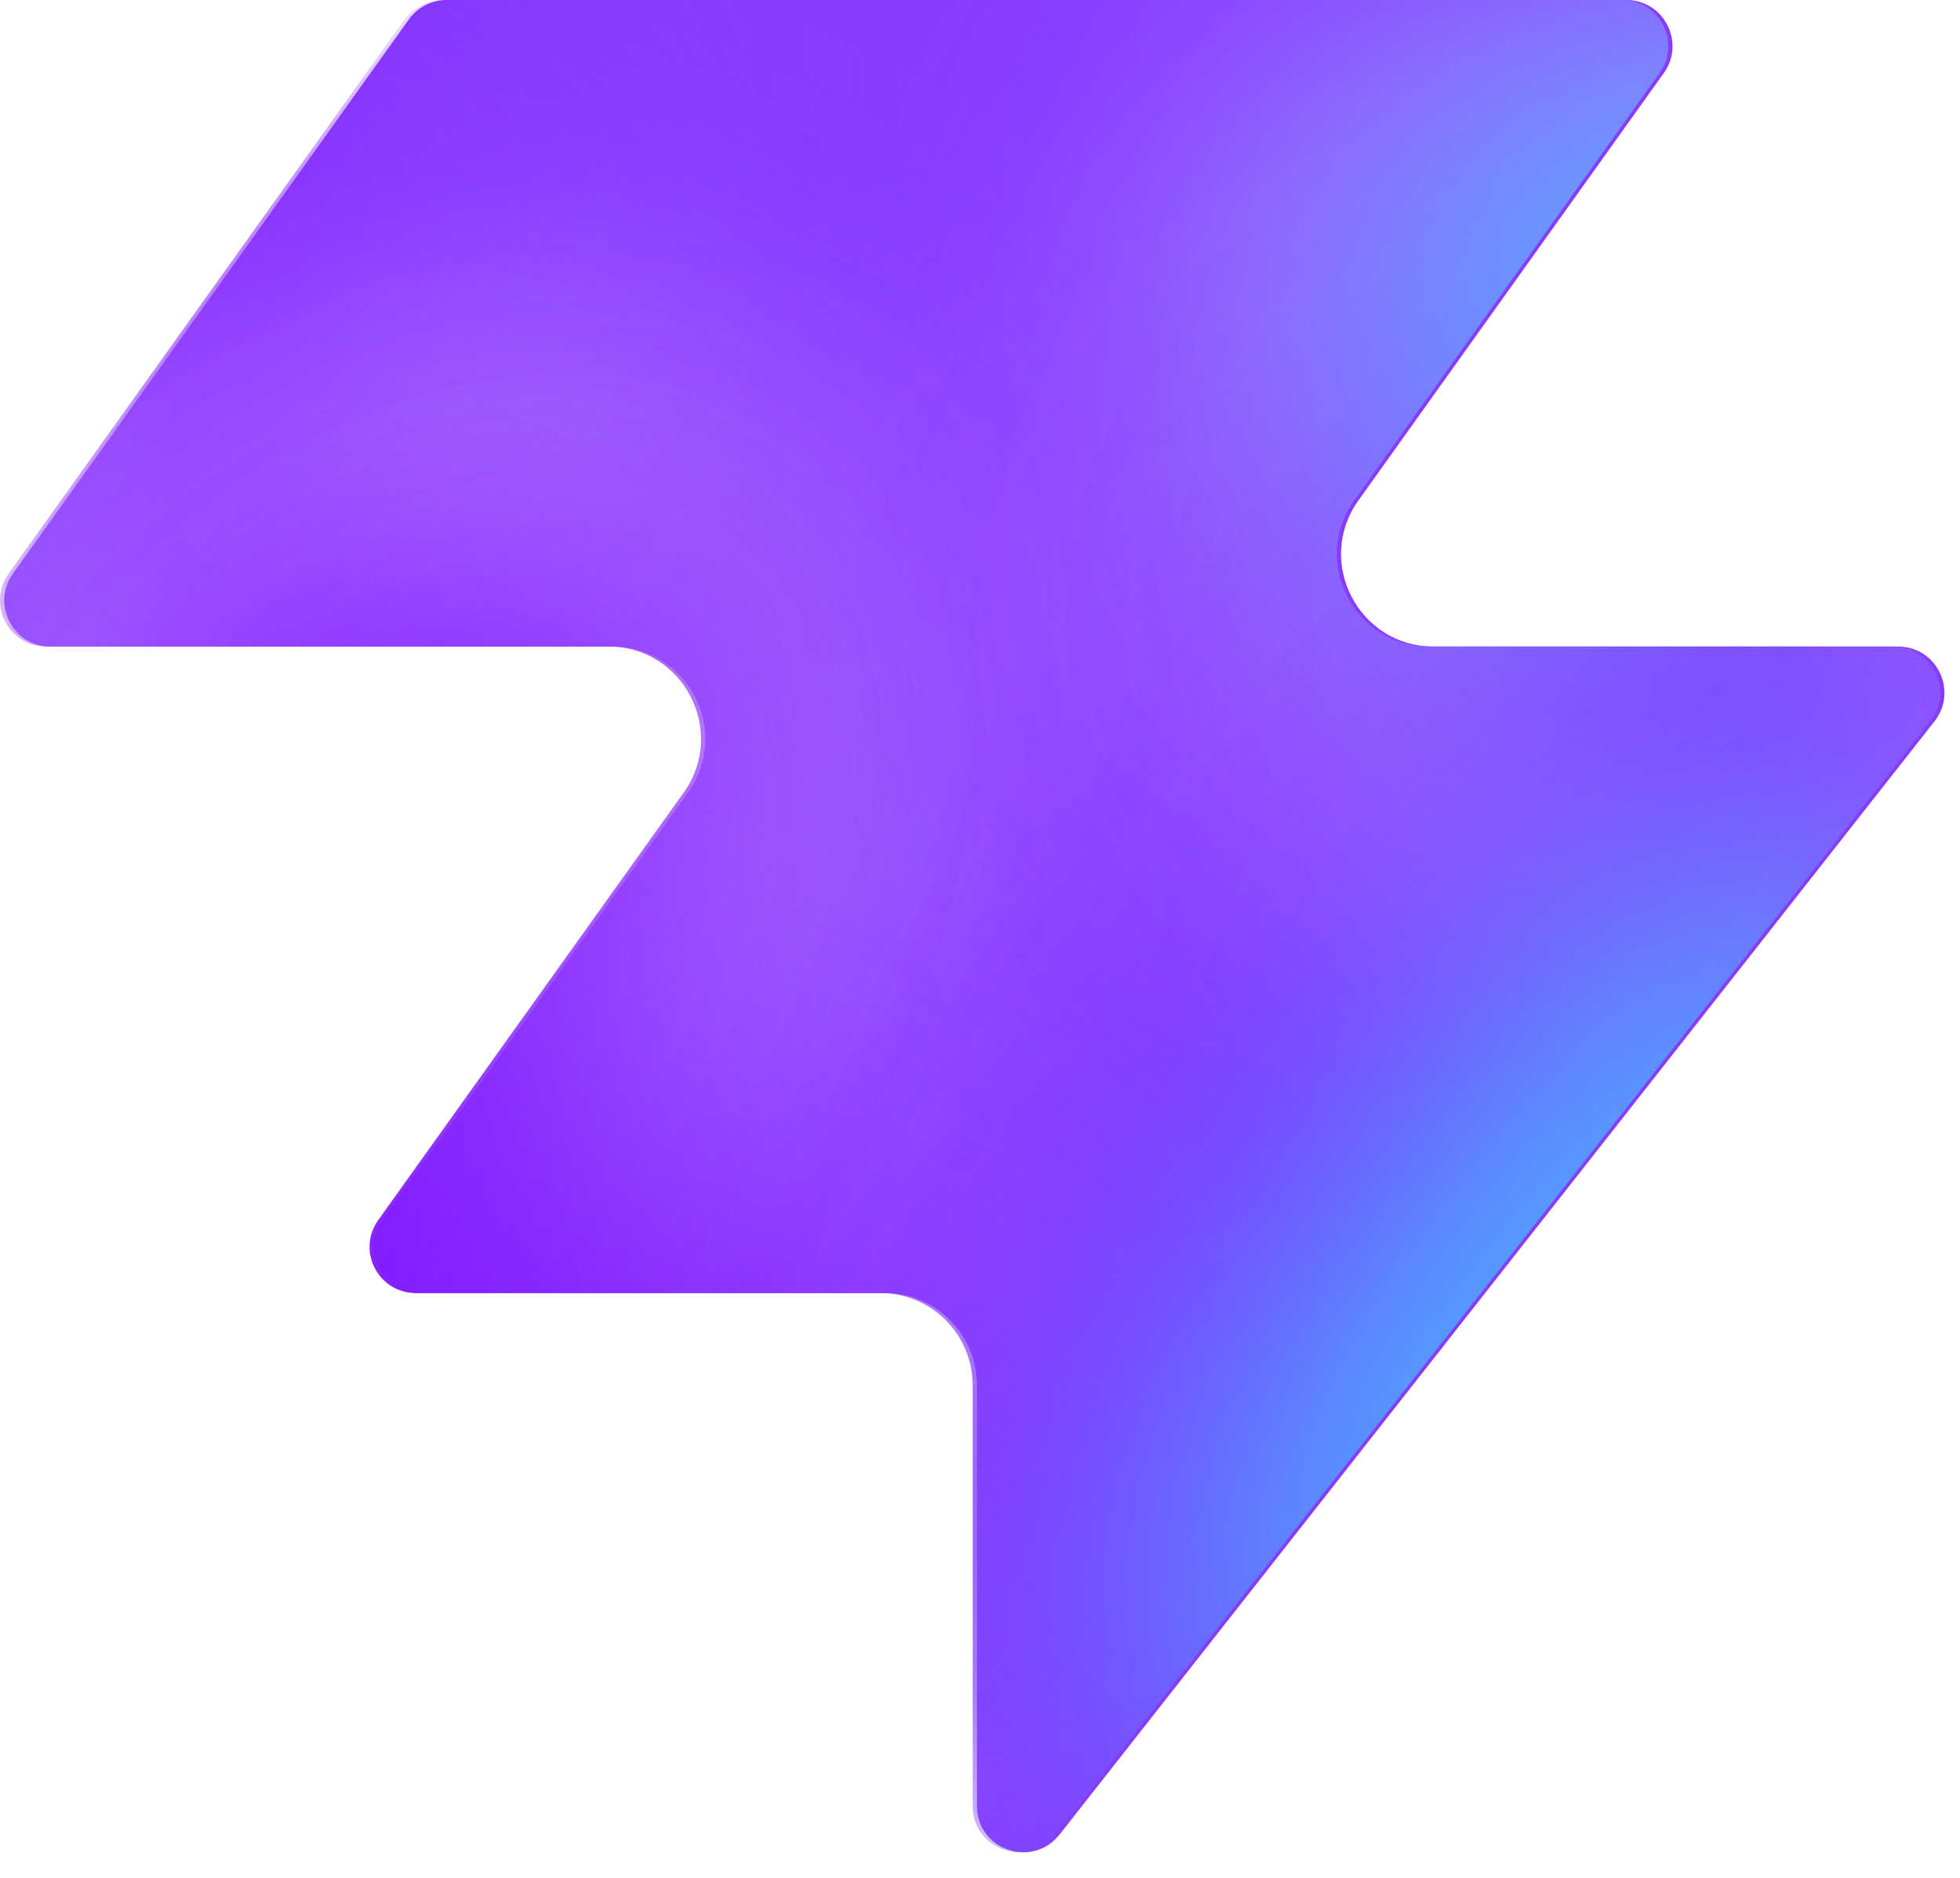
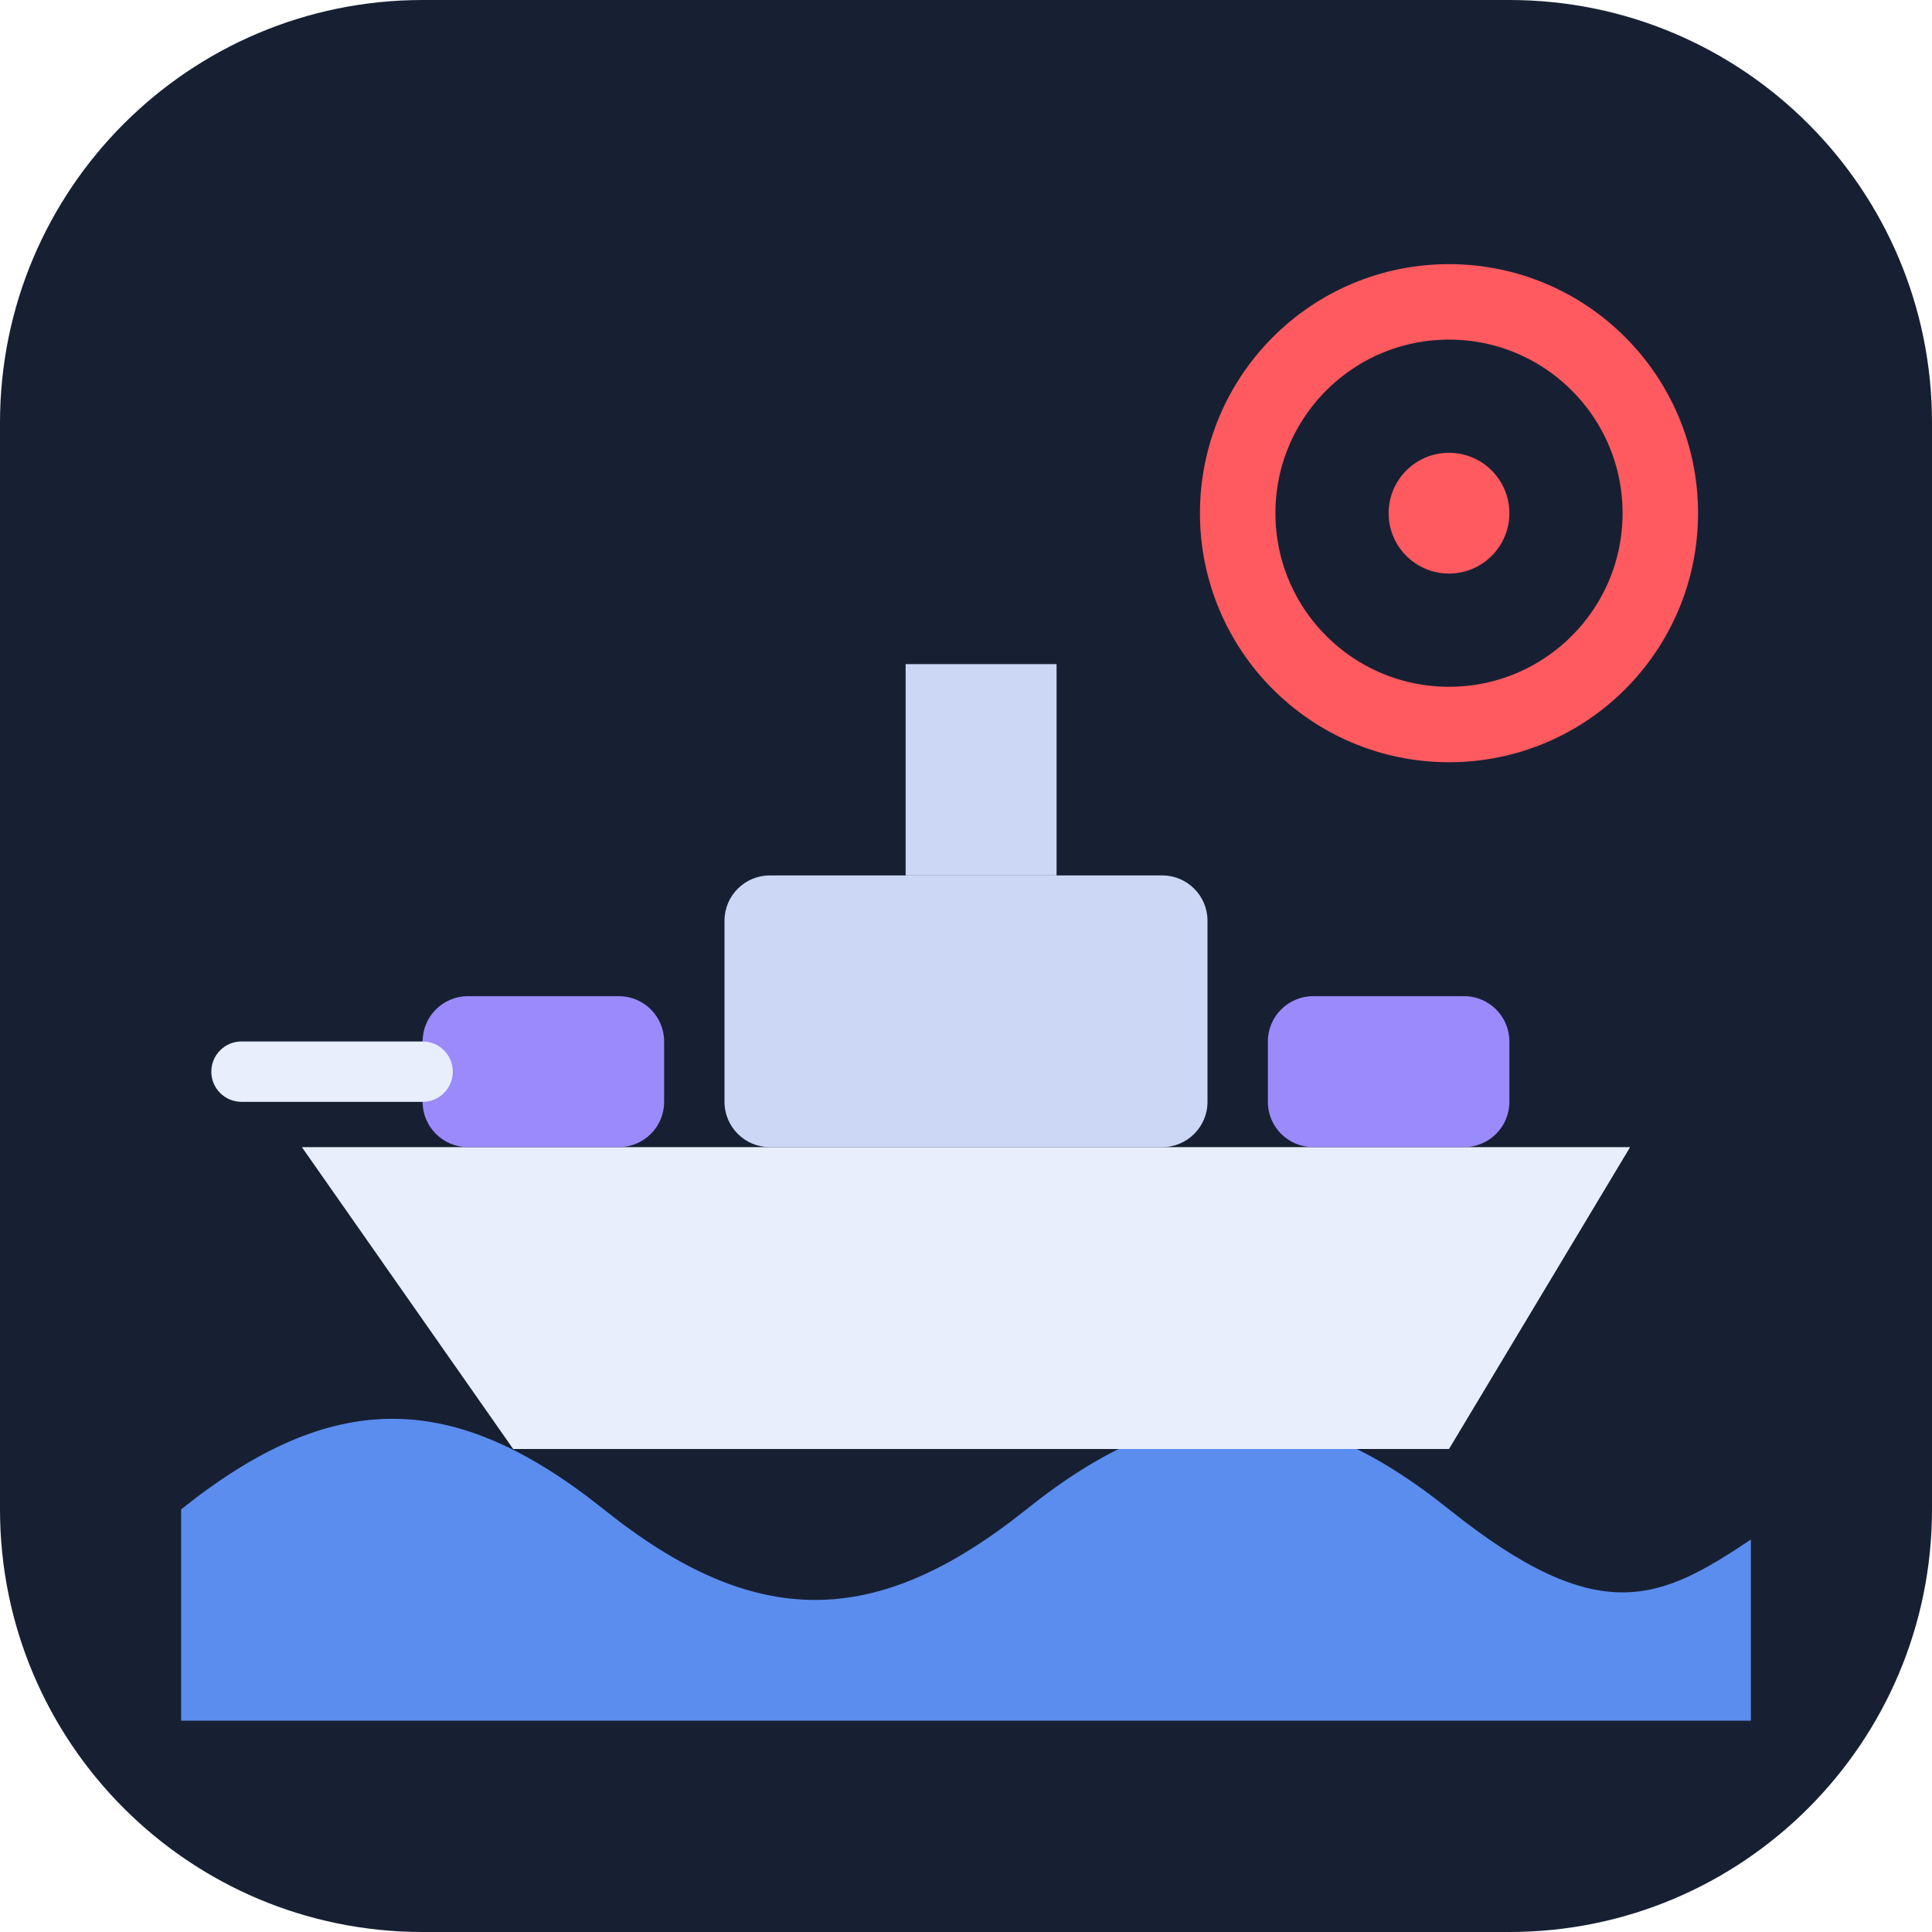
- <svg xmlns="http://www.w3.org/2000/svg" width="48" height="46" fill="none" viewBox="0 0 48 46">
-   <path fill="#863bff" d="M25.946 44.938c-.664.845-2.021.375-2.021-.698V33.937a2.26 2.26 0 0 0-2.262-2.262H10.287c-.92 0-1.456-1.04-.92-1.788l7.48-10.471c1.07-1.497 0-3.578-1.842-3.578H1.237c-.92 0-1.456-1.04-.92-1.788L10.013.474c.214-.297.556-.474.92-.474h28.894c.92 0 1.456 1.04.92 1.788l-7.48 10.471c-1.07 1.498 0 3.579 1.842 3.579h11.377c.943 0 1.473 1.088.89 1.83L25.947 44.94z" style="fill:#863bff;fill:color(display-p3 .525 .23 1);fill-opacity:1" />
-   <mask id="a" width="48" height="46" x="0" y="0" maskUnits="userSpaceOnUse" style="mask-type:alpha">
-     <path fill="#000" d="M25.842 44.938c-.664.844-2.021.375-2.021-.698V33.937a2.26 2.26 0 0 0-2.262-2.262H10.183c-.92 0-1.456-1.04-.92-1.788l7.48-10.471c1.07-1.498 0-3.579-1.842-3.579H1.133c-.92 0-1.456-1.04-.92-1.787L9.91.473c.214-.297.556-.474.92-.474h28.894c.92 0 1.456 1.04.92 1.788l-7.48 10.471c-1.07 1.498 0 3.578 1.842 3.578h11.377c.943 0 1.473 1.088.89 1.832L25.843 44.94z" style="fill:#000;fill-opacity:1" />
-   </mask>
-   <g mask="url(#a)">
-     <g filter="url(#b)">
-       <ellipse cx="5.508" cy="14.704" fill="#ede6ff" rx="5.508" ry="14.704" style="fill:#ede6ff;fill:color(display-p3 .927 .903 1);fill-opacity:1" transform="matrix(.00324 1 1 -.00324 -4.47 31.516)" />
-     </g>
-     <g filter="url(#c)">
-       <ellipse cx="10.399" cy="29.851" fill="#ede6ff" rx="10.399" ry="29.851" style="fill:#ede6ff;fill:color(display-p3 .927 .903 1);fill-opacity:1" transform="matrix(.00324 1 1 -.00324 -39.328 7.883)" />
-     </g>
-     <g filter="url(#d)">
-       <ellipse cx="5.508" cy="30.487" fill="#7e14ff" rx="5.508" ry="30.487" style="fill:#7e14ff;fill:color(display-p3 .492 .077 1);fill-opacity:1" transform="rotate(89.814 -25.913 -14.639)scale(1 -1)" />
-     </g>
-     <g filter="url(#e)">
-       <ellipse cx="5.508" cy="30.599" fill="#7e14ff" rx="5.508" ry="30.599" style="fill:#7e14ff;fill:color(display-p3 .492 .077 1);fill-opacity:1" transform="rotate(89.814 -32.644 -3.334)scale(1 -1)" />
-     </g>
-     <g filter="url(#f)">
-       <ellipse cx="5.508" cy="30.599" fill="#7e14ff" rx="5.508" ry="30.599" style="fill:#7e14ff;fill:color(display-p3 .492 .077 1);fill-opacity:1" transform="matrix(.00324 1 1 -.00324 -34.34 30.47)" />
-     </g>
-     <g filter="url(#g)">
-       <ellipse cx="14.072" cy="22.078" fill="#ede6ff" rx="14.072" ry="22.078" style="fill:#ede6ff;fill:color(display-p3 .927 .903 1);fill-opacity:1" transform="rotate(93.35 24.506 48.493)scale(-1 1)" />
-     </g>
-     <g filter="url(#h)">
-       <ellipse cx="3.47" cy="21.501" fill="#7e14ff" rx="3.47" ry="21.501" style="fill:#7e14ff;fill:color(display-p3 .492 .077 1);fill-opacity:1" transform="rotate(89.009 28.708 47.59)scale(-1 1)" />
-     </g>
-     <g filter="url(#i)">
-       <ellipse cx="3.47" cy="21.501" fill="#7e14ff" rx="3.47" ry="21.501" style="fill:#7e14ff;fill:color(display-p3 .492 .077 1);fill-opacity:1" transform="rotate(89.009 28.708 47.59)scale(-1 1)" />
-     </g>
-     <g filter="url(#j)">
-       <ellipse cx=".387" cy="8.972" fill="#7e14ff" rx="4.407" ry="29.108" style="fill:#7e14ff;fill:color(display-p3 .492 .077 1);fill-opacity:1" transform="rotate(39.51 .387 8.972)" />
-     </g>
-     <g filter="url(#k)">
-       <ellipse cx="47.523" cy="-6.092" fill="#7e14ff" rx="4.407" ry="29.108" style="fill:#7e14ff;fill:color(display-p3 .492 .077 1);fill-opacity:1" transform="rotate(37.892 47.523 -6.092)" />
-     </g>
-     <g filter="url(#l)">
-       <ellipse cx="41.412" cy="6.333" fill="#47bfff" rx="5.971" ry="9.665" style="fill:#47bfff;fill:color(display-p3 .28 .748 1);fill-opacity:1" transform="rotate(37.892 41.412 6.333)" />
-     </g>
-     <g filter="url(#m)">
-       <ellipse cx="-1.879" cy="38.332" fill="#7e14ff" rx="4.407" ry="29.108" style="fill:#7e14ff;fill:color(display-p3 .492 .077 1);fill-opacity:1" transform="rotate(37.892 -1.88 38.332)" />
-     </g>
-     <g filter="url(#n)">
-       <ellipse cx="-1.879" cy="38.332" fill="#7e14ff" rx="4.407" ry="29.108" style="fill:#7e14ff;fill:color(display-p3 .492 .077 1);fill-opacity:1" transform="rotate(37.892 -1.88 38.332)" />
-     </g>
-     <g filter="url(#o)">
-       <ellipse cx="35.651" cy="29.907" fill="#7e14ff" rx="4.407" ry="29.108" style="fill:#7e14ff;fill:color(display-p3 .492 .077 1);fill-opacity:1" transform="rotate(37.892 35.651 29.907)" />
-     </g>
-     <g filter="url(#p)">
-       <ellipse cx="38.418" cy="32.4" fill="#47bfff" rx="5.971" ry="15.297" style="fill:#47bfff;fill:color(display-p3 .28 .748 1);fill-opacity:1" transform="rotate(37.892 38.418 32.4)" />
-     </g>
-   </g>
-   <defs>
-     <filter id="b" width="60.045" height="41.654" x="-19.77" y="16.149" color-interpolation-filters="sRGB" filterUnits="userSpaceOnUse">
-       <feFlood flood-opacity="0" result="BackgroundImageFix" />
-       <feBlend in="SourceGraphic" in2="BackgroundImageFix" result="shape" />
-       <feGaussianBlur result="effect1_foregroundBlur_2002_17158" stdDeviation="7.659" />
-     </filter>
-     <filter id="c" width="90.34" height="51.437" x="-54.613" y="-7.533" color-interpolation-filters="sRGB" filterUnits="userSpaceOnUse">
-       <feFlood flood-opacity="0" result="BackgroundImageFix" />
-       <feBlend in="SourceGraphic" in2="BackgroundImageFix" result="shape" />
-       <feGaussianBlur result="effect1_foregroundBlur_2002_17158" stdDeviation="7.659" />
-     </filter>
-     <filter id="d" width="79.355" height="29.4" x="-49.64" y="2.03" color-interpolation-filters="sRGB" filterUnits="userSpaceOnUse">
-       <feFlood flood-opacity="0" result="BackgroundImageFix" />
-       <feBlend in="SourceGraphic" in2="BackgroundImageFix" result="shape" />
-       <feGaussianBlur result="effect1_foregroundBlur_2002_17158" stdDeviation="4.596" />
-     </filter>
-     <filter id="e" width="79.579" height="29.4" x="-45.045" y="20.029" color-interpolation-filters="sRGB" filterUnits="userSpaceOnUse">
-       <feFlood flood-opacity="0" result="BackgroundImageFix" />
-       <feBlend in="SourceGraphic" in2="BackgroundImageFix" result="shape" />
-       <feGaussianBlur result="effect1_foregroundBlur_2002_17158" stdDeviation="4.596" />
-     </filter>
-     <filter id="f" width="79.579" height="29.4" x="-43.513" y="21.178" color-interpolation-filters="sRGB" filterUnits="userSpaceOnUse">
-       <feFlood flood-opacity="0" result="BackgroundImageFix" />
-       <feBlend in="SourceGraphic" in2="BackgroundImageFix" result="shape" />
-       <feGaussianBlur result="effect1_foregroundBlur_2002_17158" stdDeviation="4.596" />
-     </filter>
-     <filter id="g" width="74.749" height="58.852" x="15.756" y="-17.901" color-interpolation-filters="sRGB" filterUnits="userSpaceOnUse">
-       <feFlood flood-opacity="0" result="BackgroundImageFix" />
-       <feBlend in="SourceGraphic" in2="BackgroundImageFix" result="shape" />
-       <feGaussianBlur result="effect1_foregroundBlur_2002_17158" stdDeviation="7.659" />
-     </filter>
-     <filter id="h" width="61.377" height="25.362" x="23.548" y="2.284" color-interpolation-filters="sRGB" filterUnits="userSpaceOnUse">
-       <feFlood flood-opacity="0" result="BackgroundImageFix" />
-       <feBlend in="SourceGraphic" in2="BackgroundImageFix" result="shape" />
-       <feGaussianBlur result="effect1_foregroundBlur_2002_17158" stdDeviation="4.596" />
-     </filter>
-     <filter id="i" width="61.377" height="25.362" x="23.548" y="2.284" color-interpolation-filters="sRGB" filterUnits="userSpaceOnUse">
-       <feFlood flood-opacity="0" result="BackgroundImageFix" />
-       <feBlend in="SourceGraphic" in2="BackgroundImageFix" result="shape" />
-       <feGaussianBlur result="effect1_foregroundBlur_2002_17158" stdDeviation="4.596" />
-     </filter>
-     <filter id="j" width="56.045" height="63.649" x="-27.636" y="-22.853" color-interpolation-filters="sRGB" filterUnits="userSpaceOnUse">
-       <feFlood flood-opacity="0" result="BackgroundImageFix" />
-       <feBlend in="SourceGraphic" in2="BackgroundImageFix" result="shape" />
-       <feGaussianBlur result="effect1_foregroundBlur_2002_17158" stdDeviation="4.596" />
-     </filter>
-     <filter id="k" width="54.814" height="64.646" x="20.116" y="-38.415" color-interpolation-filters="sRGB" filterUnits="userSpaceOnUse">
-       <feFlood flood-opacity="0" result="BackgroundImageFix" />
-       <feBlend in="SourceGraphic" in2="BackgroundImageFix" result="shape" />
-       <feGaussianBlur result="effect1_foregroundBlur_2002_17158" stdDeviation="4.596" />
-     </filter>
-     <filter id="l" width="33.541" height="35.313" x="24.641" y="-11.323" color-interpolation-filters="sRGB" filterUnits="userSpaceOnUse">
-       <feFlood flood-opacity="0" result="BackgroundImageFix" />
-       <feBlend in="SourceGraphic" in2="BackgroundImageFix" result="shape" />
-       <feGaussianBlur result="effect1_foregroundBlur_2002_17158" stdDeviation="4.596" />
-     </filter>
-     <filter id="m" width="54.814" height="64.646" x="-29.286" y="6.009" color-interpolation-filters="sRGB" filterUnits="userSpaceOnUse">
-       <feFlood flood-opacity="0" result="BackgroundImageFix" />
-       <feBlend in="SourceGraphic" in2="BackgroundImageFix" result="shape" />
-       <feGaussianBlur result="effect1_foregroundBlur_2002_17158" stdDeviation="4.596" />
-     </filter>
-     <filter id="n" width="54.814" height="64.646" x="-29.286" y="6.009" color-interpolation-filters="sRGB" filterUnits="userSpaceOnUse">
-       <feFlood flood-opacity="0" result="BackgroundImageFix" />
-       <feBlend in="SourceGraphic" in2="BackgroundImageFix" result="shape" />
-       <feGaussianBlur result="effect1_foregroundBlur_2002_17158" stdDeviation="4.596" />
-     </filter>
-     <filter id="o" width="54.814" height="64.646" x="8.244" y="-2.416" color-interpolation-filters="sRGB" filterUnits="userSpaceOnUse">
-       <feFlood flood-opacity="0" result="BackgroundImageFix" />
-       <feBlend in="SourceGraphic" in2="BackgroundImageFix" result="shape" />
-       <feGaussianBlur result="effect1_foregroundBlur_2002_17158" stdDeviation="4.596" />
-     </filter>
-     <filter id="p" width="39.409" height="43.623" x="18.713" y="10.588" color-interpolation-filters="sRGB" filterUnits="userSpaceOnUse">
-       <feFlood flood-opacity="0" result="BackgroundImageFix" />
-       <feBlend in="SourceGraphic" in2="BackgroundImageFix" result="shape" />
-       <feGaussianBlur result="effect1_foregroundBlur_2002_17158" stdDeviation="4.596" />
-     </filter>
-   </defs>
+ <svg xmlns="http://www.w3.org/2000/svg" viewBox="0 0 64 64">
+   <rect width="64" height="64" rx="14" fill="#172033" />
+   <path d="M6 50c5-4 9-4 14 0s9 4 14 0 9-4 14 0 7 3 10 1v6H6z" fill="#5B8DEF" />
+   <path d="M10 38h44l-6 10H17z" fill="#e8eefc" />
+   <rect x="24" y="29" width="16" height="9" rx="1.5" fill="#cbd7f5" />
+   <rect x="30" y="22" width="5" height="7" fill="#cbd7f5" />
+   <rect x="14" y="33" width="8" height="5" rx="1.5" fill="#9B8AFB" />
+   <rect x="42" y="33" width="8" height="5" rx="1.5" fill="#9B8AFB" />
+   <rect x="7" y="34.5" width="8" height="2" rx="1" fill="#e8eefc" />
+   <circle cx="48" cy="17" r="7" fill="none" stroke="#ff5a5f" stroke-width="2.5" />
+   <circle cx="48" cy="17" r="2" fill="#ff5a5f" />
</svg>
